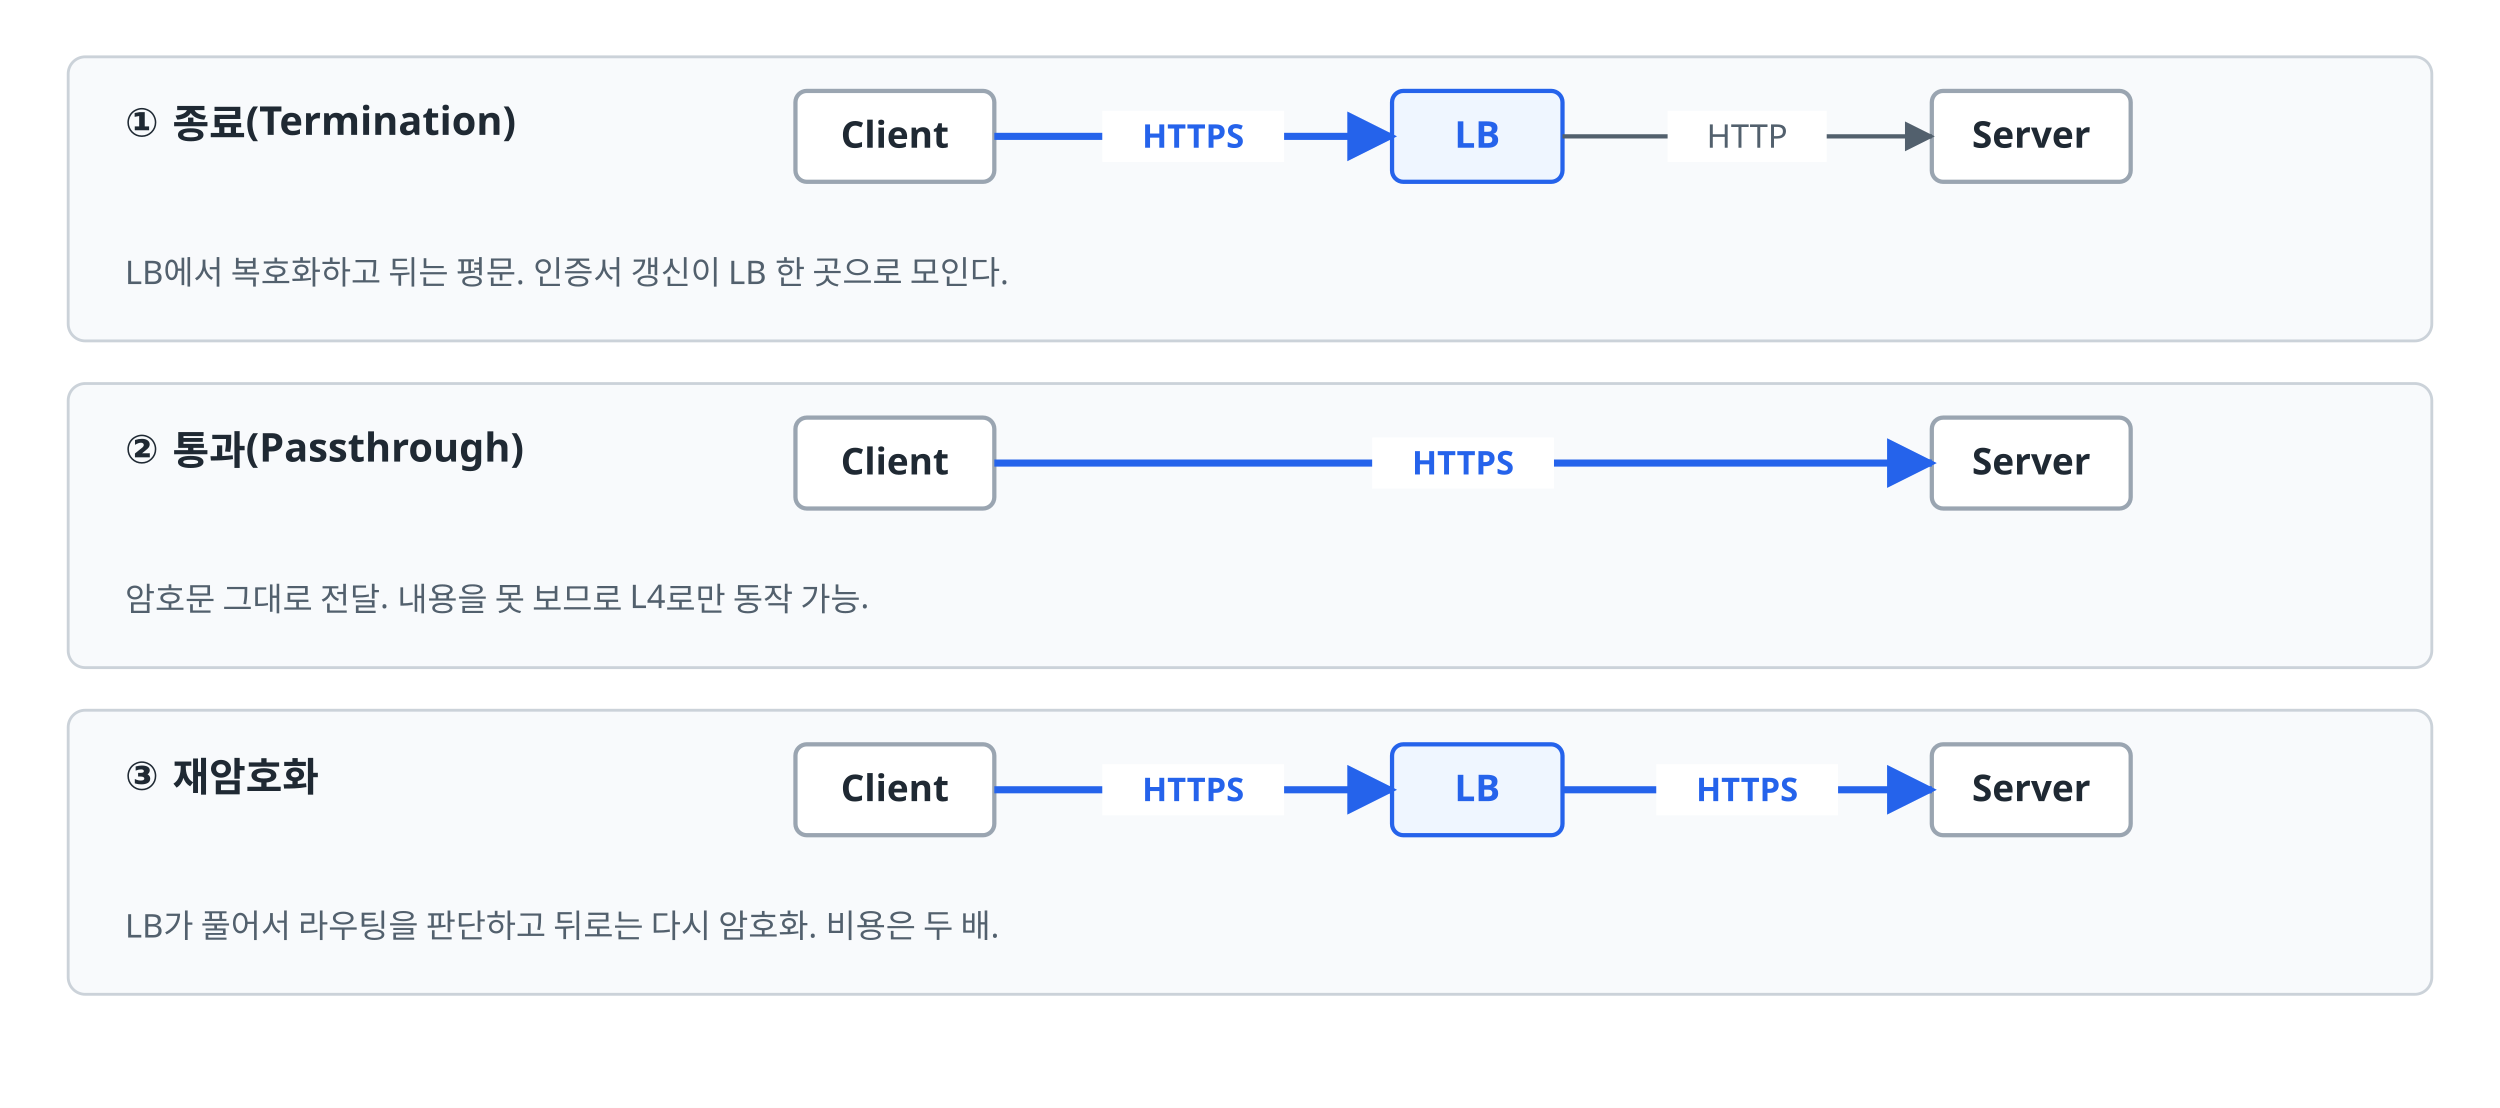
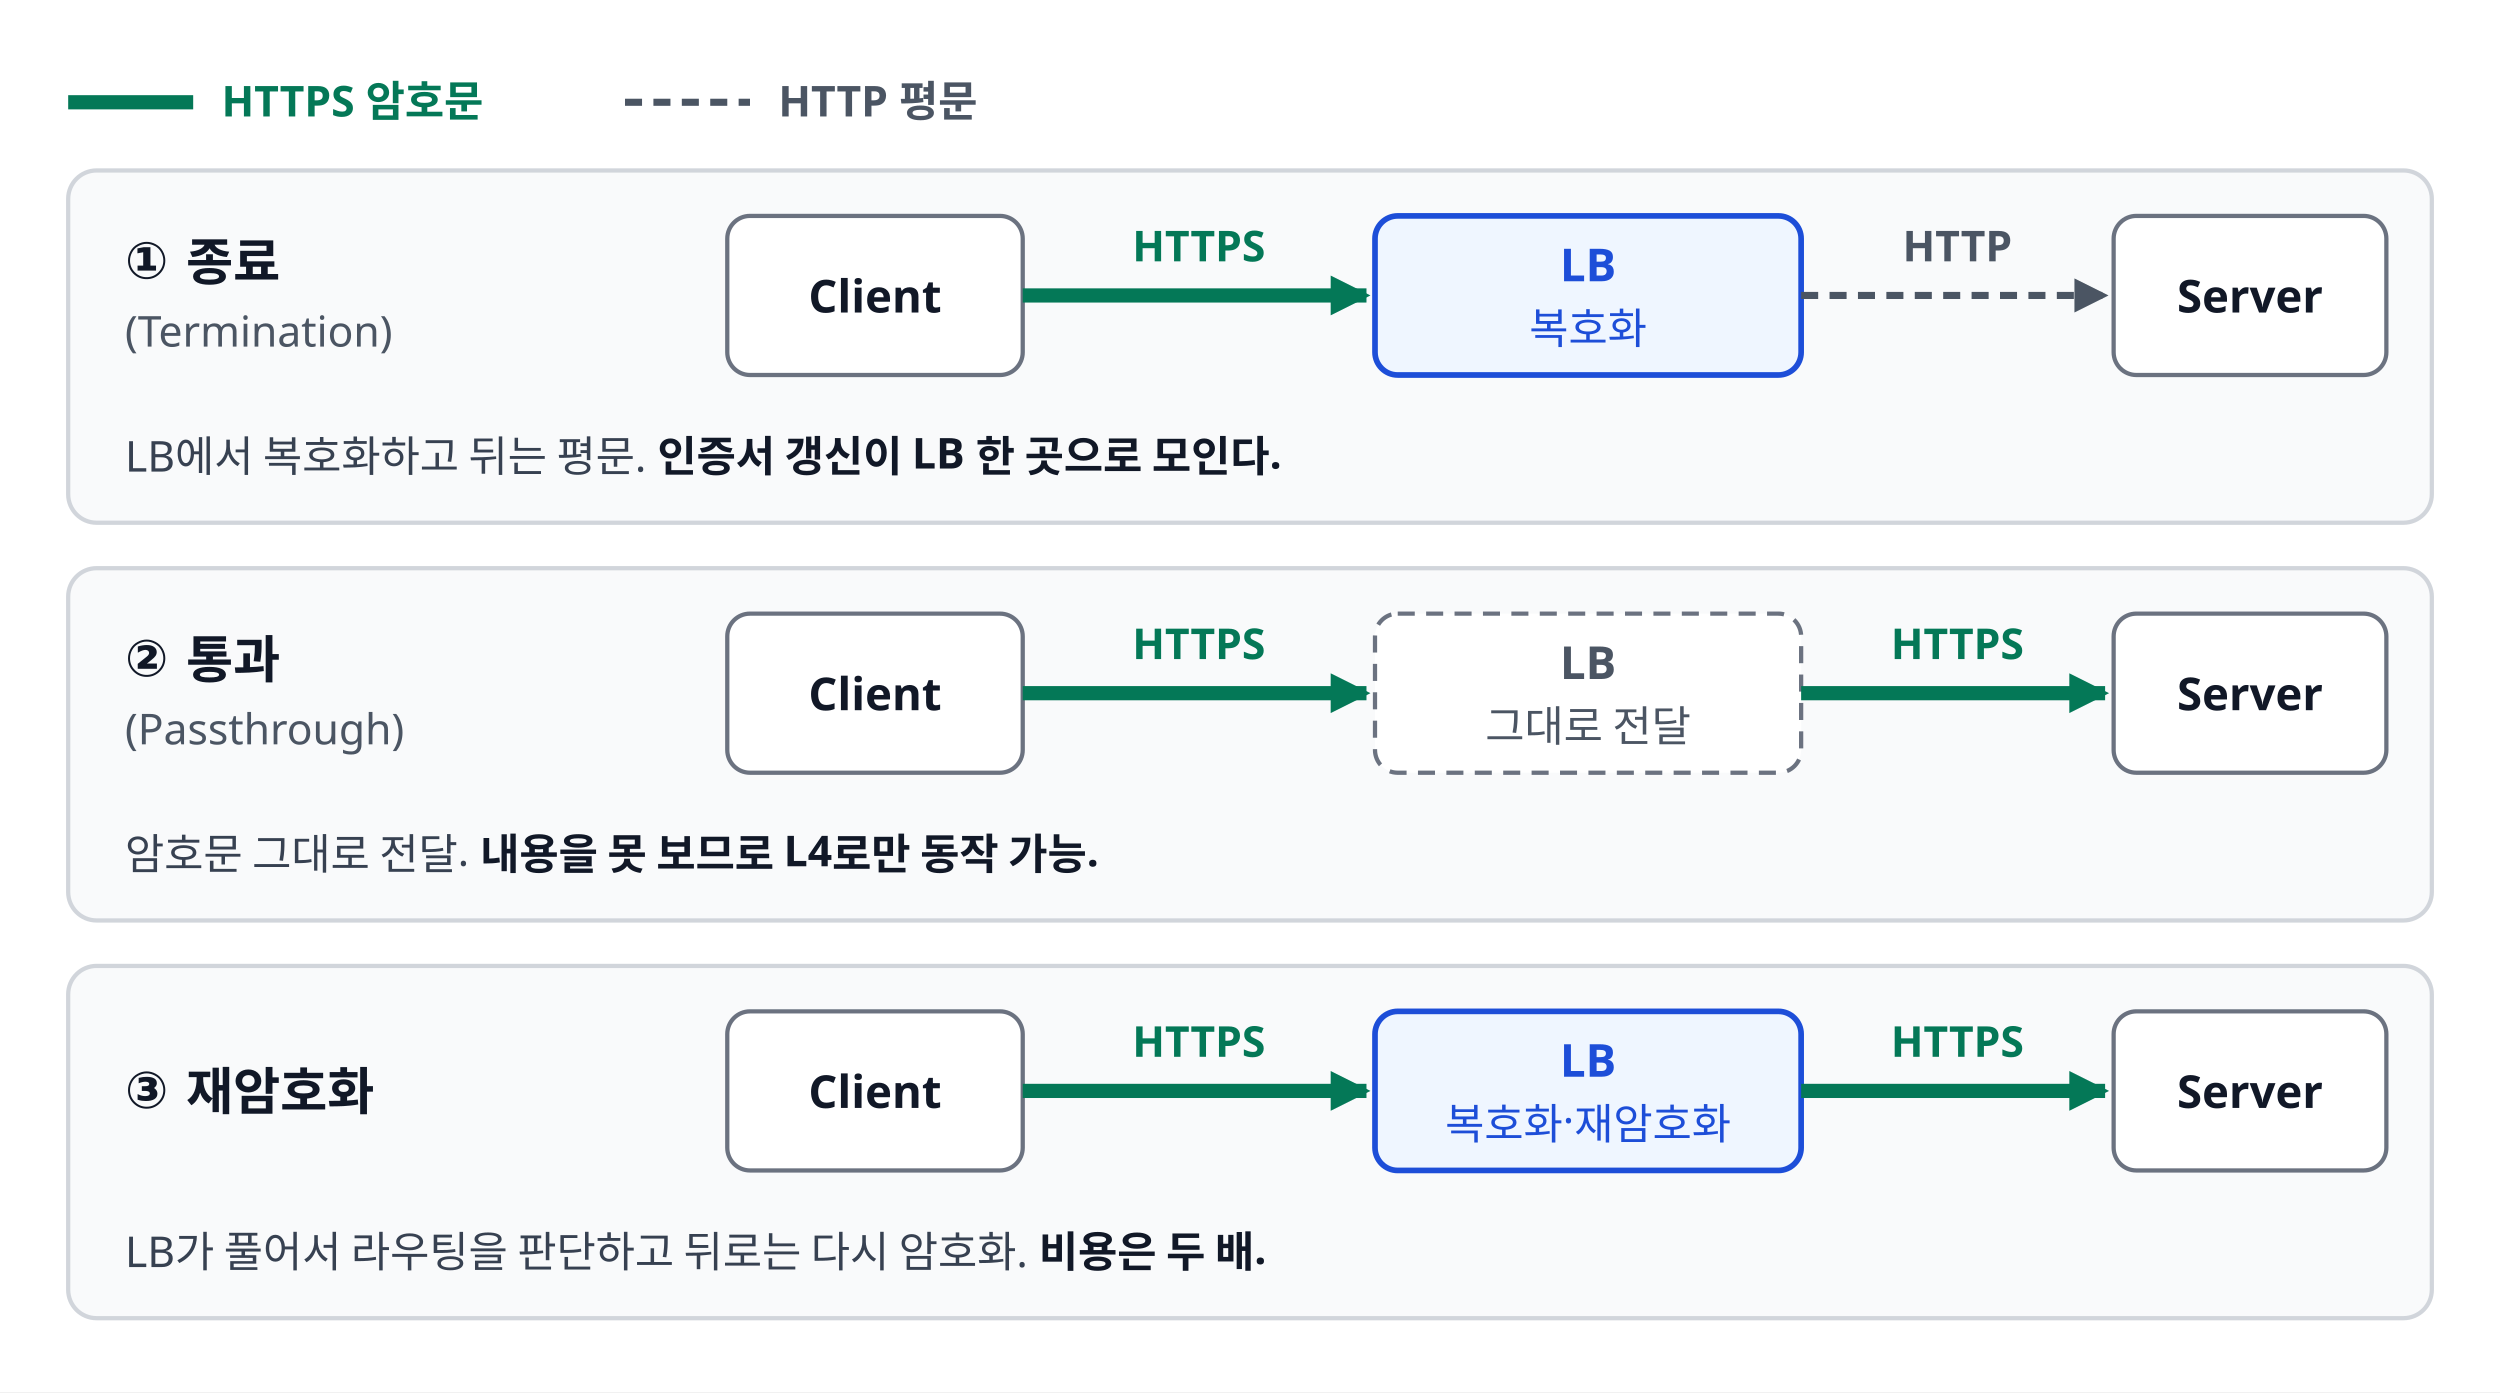
- <svg xmlns="http://www.w3.org/2000/svg" viewBox="0 0 880 390" width="880" height="390" font-family="'Malgun Gothic','Apple SD Gothic Neo','Noto Sans KR','Segoe UI',sans-serif" role="img" aria-labelledby="t d">
+ <svg xmlns="http://www.w3.org/2000/svg" viewBox="0 0 880 490" width="880" height="490" font-family="'Malgun Gothic','Apple SD Gothic Neo','Noto Sans KR','Segoe UI',sans-serif" role="img" aria-labelledby="t d">
+   <rect width="880" height="490" fill="#ffffff" />
  <defs>
-     <marker id="a-blue" viewBox="0 0 10 10" refX="9" refY="5" markerWidth="7" markerHeight="7" orient="auto-start-reverse">
-       <path d="M0,0 L10,5 L0,10 z" fill="#2563eb" />
+     <marker id="ah-green" viewBox="0 0 10 10" refX="9" refY="5" markerWidth="14" markerHeight="14" markerUnits="userSpaceOnUse" orient="auto">
+       <path d="M0,0 L10,5 L0,10 z" fill="#047857" />
    </marker>
-     <marker id="a-gray" viewBox="0 0 10 10" refX="9" refY="5" markerWidth="7" markerHeight="7" orient="auto-start-reverse">
-       <path d="M0,0 L10,5 L0,10 z" fill="#52606d" />
+     <marker id="ah-gray" viewBox="0 0 10 10" refX="9" refY="5" markerWidth="12" markerHeight="12" markerUnits="userSpaceOnUse" orient="auto">
+       <path d="M0,0 L10,5 L0,10 z" fill="#4b5563" />
    </marker>
  </defs>
-   <rect width="880" height="390" fill="#ffffff" />
-   <g id="section-1">
-     <rect x="24" y="20" width="832" height="100" rx="6" fill="#f8fafc" stroke="#cbd2d9" stroke-width="1" />
-     <text x="44" y="48" font-size="14" font-weight="bold" fill="#1f2933">① 종료(Termination)</text>
-     <text x="44" y="100" font-size="11.5" fill="#52606d">LB에서 복호화하고 뒤는 평문. 인증서 갱신이 LB 한 곳으로 모인다.</text>
-     <rect x="280" y="32" width="70" height="32" rx="4" fill="#ffffff" stroke="#9aa5b1" stroke-width="1.5" />
-     <text x="315" y="52" font-size="13" font-weight="bold" fill="#1f2933" text-anchor="middle">Client</text>
-     <rect x="490" y="32" width="60" height="32" rx="4" fill="#eff6ff" stroke="#2563eb" stroke-width="1.5" />
-     <text x="520" y="52" font-size="13" font-weight="bold" fill="#2563eb" text-anchor="middle">LB</text>
-     <rect x="680" y="32" width="70" height="32" rx="4" fill="#ffffff" stroke="#9aa5b1" stroke-width="1.5" />
-     <text x="715" y="52" font-size="13" font-weight="bold" fill="#1f2933" text-anchor="middle">Server</text>
-     <path d="M350,48 L490,48" stroke="#2563eb" stroke-width="2.5" fill="none" marker-end="url(#a-blue)" />
-     <rect x="388" y="39" width="64" height="18" fill="#ffffff" />
-     <text x="420" y="52" font-size="11.5" font-weight="bold" fill="#2563eb" text-anchor="middle">HTTPS</text>
-     <path d="M550,48 L680,48" stroke="#52606d" stroke-width="1.5" fill="none" marker-end="url(#a-gray)" />
-     <rect x="587" y="39" width="56" height="18" fill="#ffffff" />
-     <text x="615" y="52" font-size="11.5" fill="#52606d" text-anchor="middle">HTTP</text>
-   </g>
-   <g id="section-2">
-     <rect x="24" y="135" width="832" height="100" rx="6" fill="#f8fafc" stroke="#cbd2d9" stroke-width="1" />
-     <text x="44" y="163" font-size="14" font-weight="bold" fill="#1f2933">② 통과(Passthrough)</text>
-     <text x="44" y="215" font-size="11.5" fill="#52606d">암호문 그대로 전달. 내용을 못 보므로 L4로만 동작 가능.</text>
-     <rect x="280" y="147" width="70" height="32" rx="4" fill="#ffffff" stroke="#9aa5b1" stroke-width="1.5" />
-     <text x="315" y="167" font-size="13" font-weight="bold" fill="#1f2933" text-anchor="middle">Client</text>
-     <rect x="680" y="147" width="70" height="32" rx="4" fill="#ffffff" stroke="#9aa5b1" stroke-width="1.5" />
-     <text x="715" y="167" font-size="13" font-weight="bold" fill="#1f2933" text-anchor="middle">Server</text>
-     <path d="M350,163 L680,163" stroke="#2563eb" stroke-width="2.5" fill="none" marker-end="url(#a-blue)" />
-     <rect x="483" y="154" width="64" height="18" fill="#ffffff" />
-     <text x="515" y="167" font-size="11.5" font-weight="bold" fill="#2563eb" text-anchor="middle">HTTPS</text>
-   </g>
-   <g id="section-3">
-     <rect x="24" y="250" width="832" height="100" rx="6" fill="#f8fafc" stroke="#cbd2d9" stroke-width="1" />
-     <text x="44" y="278" font-size="14" font-weight="bold" fill="#1f2933">③ 재암호화</text>
-     <text x="44" y="330" font-size="11.5" fill="#52606d">LB가 풀어서 라우팅을 판단하고 뒤로는 다시 암호화. 비용은 두 배.</text>
-     <rect x="280" y="262" width="70" height="32" rx="4" fill="#ffffff" stroke="#9aa5b1" stroke-width="1.5" />
-     <text x="315" y="282" font-size="13" font-weight="bold" fill="#1f2933" text-anchor="middle">Client</text>
-     <rect x="490" y="262" width="60" height="32" rx="4" fill="#eff6ff" stroke="#2563eb" stroke-width="1.5" />
-     <text x="520" y="282" font-size="13" font-weight="bold" fill="#2563eb" text-anchor="middle">LB</text>
-     <rect x="680" y="262" width="70" height="32" rx="4" fill="#ffffff" stroke="#9aa5b1" stroke-width="1.5" />
-     <text x="715" y="282" font-size="13" font-weight="bold" fill="#1f2933" text-anchor="middle">Server</text>
-     <path d="M350,278 L490,278" stroke="#2563eb" stroke-width="2.5" fill="none" marker-end="url(#a-blue)" />
-     <rect x="388" y="269" width="64" height="18" fill="#ffffff" />
-     <text x="420" y="282" font-size="11.5" font-weight="bold" fill="#2563eb" text-anchor="middle">HTTPS</text>
-     <path d="M550,278 L680,278" stroke="#2563eb" stroke-width="2.5" fill="none" marker-end="url(#a-blue)" />
-     <rect x="583" y="269" width="64" height="18" fill="#ffffff" />
-     <text x="615" y="282" font-size="11.5" font-weight="bold" fill="#2563eb" text-anchor="middle">HTTPS</text>
-   </g>
+   <line x1="24" y1="36" x2="68" y2="36" stroke="#047857" stroke-width="5" />
+   <text x="78" y="41" font-size="15" font-weight="bold" fill="#047857">HTTPS 암호문</text>
+   <line x1="220" y1="36" x2="264" y2="36" stroke="#4b5563" stroke-width="2.5" stroke-dasharray="6 4" />
+   <text x="274" y="41" font-size="15" font-weight="bold" fill="#4b5563">HTTP 평문</text>
+   <rect x="24" y="60" width="832" height="124" rx="10" fill="#f9fafb" stroke="#d1d5db" stroke-width="1.5" />
+   <text x="44" y="98" font-size="18" font-weight="bold" fill="#111827">① 종료</text>
+   <text x="44" y="122" font-size="15" fill="#4b5563">(Termination)</text>
+   <rect x="256" y="76" width="104" height="56" rx="8" fill="#ffffff" stroke="#6b7280" stroke-width="1.5" />
+   <text x="308" y="110" font-size="16" font-weight="bold" fill="#111827" text-anchor="middle">Client</text>
+   <line x1="360" y1="104" x2="481" y2="104" stroke="#047857" stroke-width="5" marker-end="url(#ah-green)" />
+   <text x="422" y="92" font-size="15" font-weight="bold" fill="#047857" text-anchor="middle">HTTPS</text>
+   <rect x="484" y="76" width="150" height="56" rx="8" fill="#eff6ff" stroke="#1d4ed8" stroke-width="2" />
+   <text x="559" y="99" font-size="16" font-weight="bold" fill="#1d4ed8" text-anchor="middle">LB</text>
+   <text x="559" y="121" font-size="15" fill="#1d4ed8" text-anchor="middle">복호화</text>
+   <line x1="634" y1="104" x2="741" y2="104" stroke="#4b5563" stroke-width="2.5" stroke-dasharray="6 4" marker-end="url(#ah-gray)" />
+   <text x="689" y="92" font-size="15" font-weight="bold" fill="#4b5563" text-anchor="middle">HTTP</text>
+   <rect x="744" y="76" width="96" height="56" rx="8" fill="#ffffff" stroke="#6b7280" stroke-width="1.5" />
+   <text x="792" y="110" font-size="16" font-weight="bold" fill="#111827" text-anchor="middle">Server</text>
+   <text x="44" y="166" font-size="15" fill="#374151">LB에서 복호화하고 뒤는 평문. <tspan font-weight="bold" fill="#111827">인증서 갱신이 LB 한 곳으로 모인다.</tspan>
+   </text>
+   <rect x="24" y="200" width="832" height="124" rx="10" fill="#f9fafb" stroke="#d1d5db" stroke-width="1.5" />
+   <text x="44" y="238" font-size="18" font-weight="bold" fill="#111827">② 통과</text>
+   <text x="44" y="262" font-size="15" fill="#4b5563">(Passthrough)</text>
+   <rect x="256" y="216" width="104" height="56" rx="8" fill="#ffffff" stroke="#6b7280" stroke-width="1.5" />
+   <text x="308" y="250" font-size="16" font-weight="bold" fill="#111827" text-anchor="middle">Client</text>
+   <line x1="360" y1="244" x2="481" y2="244" stroke="#047857" stroke-width="5" marker-end="url(#ah-green)" />
+   <text x="422" y="232" font-size="15" font-weight="bold" fill="#047857" text-anchor="middle">HTTPS</text>
+   <rect x="484" y="216" width="150" height="56" rx="8" fill="#ffffff" stroke="#6b7280" stroke-width="1.5" stroke-dasharray="6 4" />
+   <text x="559" y="239" font-size="16" font-weight="bold" fill="#4b5563" text-anchor="middle">LB</text>
+   <text x="559" y="261" font-size="15" fill="#4b5563" text-anchor="middle">그대로 전달</text>
+   <line x1="634" y1="244" x2="741" y2="244" stroke="#047857" stroke-width="5" marker-end="url(#ah-green)" />
+   <text x="689" y="232" font-size="15" font-weight="bold" fill="#047857" text-anchor="middle">HTTPS</text>
+   <rect x="744" y="216" width="96" height="56" rx="8" fill="#ffffff" stroke="#6b7280" stroke-width="1.5" />
+   <text x="792" y="250" font-size="16" font-weight="bold" fill="#111827" text-anchor="middle">Server</text>
+   <text x="44" y="306" font-size="15" fill="#374151">암호문 그대로 전달. <tspan font-weight="bold" fill="#111827">내용을 못 보므로 L4로만 동작 가능.</tspan>
+   </text>
+   <rect x="24" y="340" width="832" height="124" rx="10" fill="#f9fafb" stroke="#d1d5db" stroke-width="1.5" />
+   <text x="44" y="390" font-size="18" font-weight="bold" fill="#111827">③ 재암호화</text>
+   <rect x="256" y="356" width="104" height="56" rx="8" fill="#ffffff" stroke="#6b7280" stroke-width="1.5" />
+   <text x="308" y="390" font-size="16" font-weight="bold" fill="#111827" text-anchor="middle">Client</text>
+   <line x1="360" y1="384" x2="481" y2="384" stroke="#047857" stroke-width="5" marker-end="url(#ah-green)" />
+   <text x="422" y="372" font-size="15" font-weight="bold" fill="#047857" text-anchor="middle">HTTPS</text>
+   <rect x="484" y="356" width="150" height="56" rx="8" fill="#eff6ff" stroke="#1d4ed8" stroke-width="2" />
+   <text x="559" y="379" font-size="16" font-weight="bold" fill="#1d4ed8" text-anchor="middle">LB</text>
+   <text x="559" y="401" font-size="15" fill="#1d4ed8" text-anchor="middle">복호화·재암호화</text>
+   <line x1="634" y1="384" x2="741" y2="384" stroke="#047857" stroke-width="5" marker-end="url(#ah-green)" />
+   <text x="689" y="372" font-size="15" font-weight="bold" fill="#047857" text-anchor="middle">HTTPS</text>
+   <rect x="744" y="356" width="96" height="56" rx="8" fill="#ffffff" stroke="#6b7280" stroke-width="1.5" />
+   <text x="792" y="390" font-size="16" font-weight="bold" fill="#111827" text-anchor="middle">Server</text>
+   <text x="44" y="446" font-size="15" fill="#374151">LB가 풀어서 라우팅을 판단하고 뒤로는 다시 암호화. <tspan font-weight="bold" fill="#111827">비용은 두 배.</tspan>
+   </text>
</svg>
